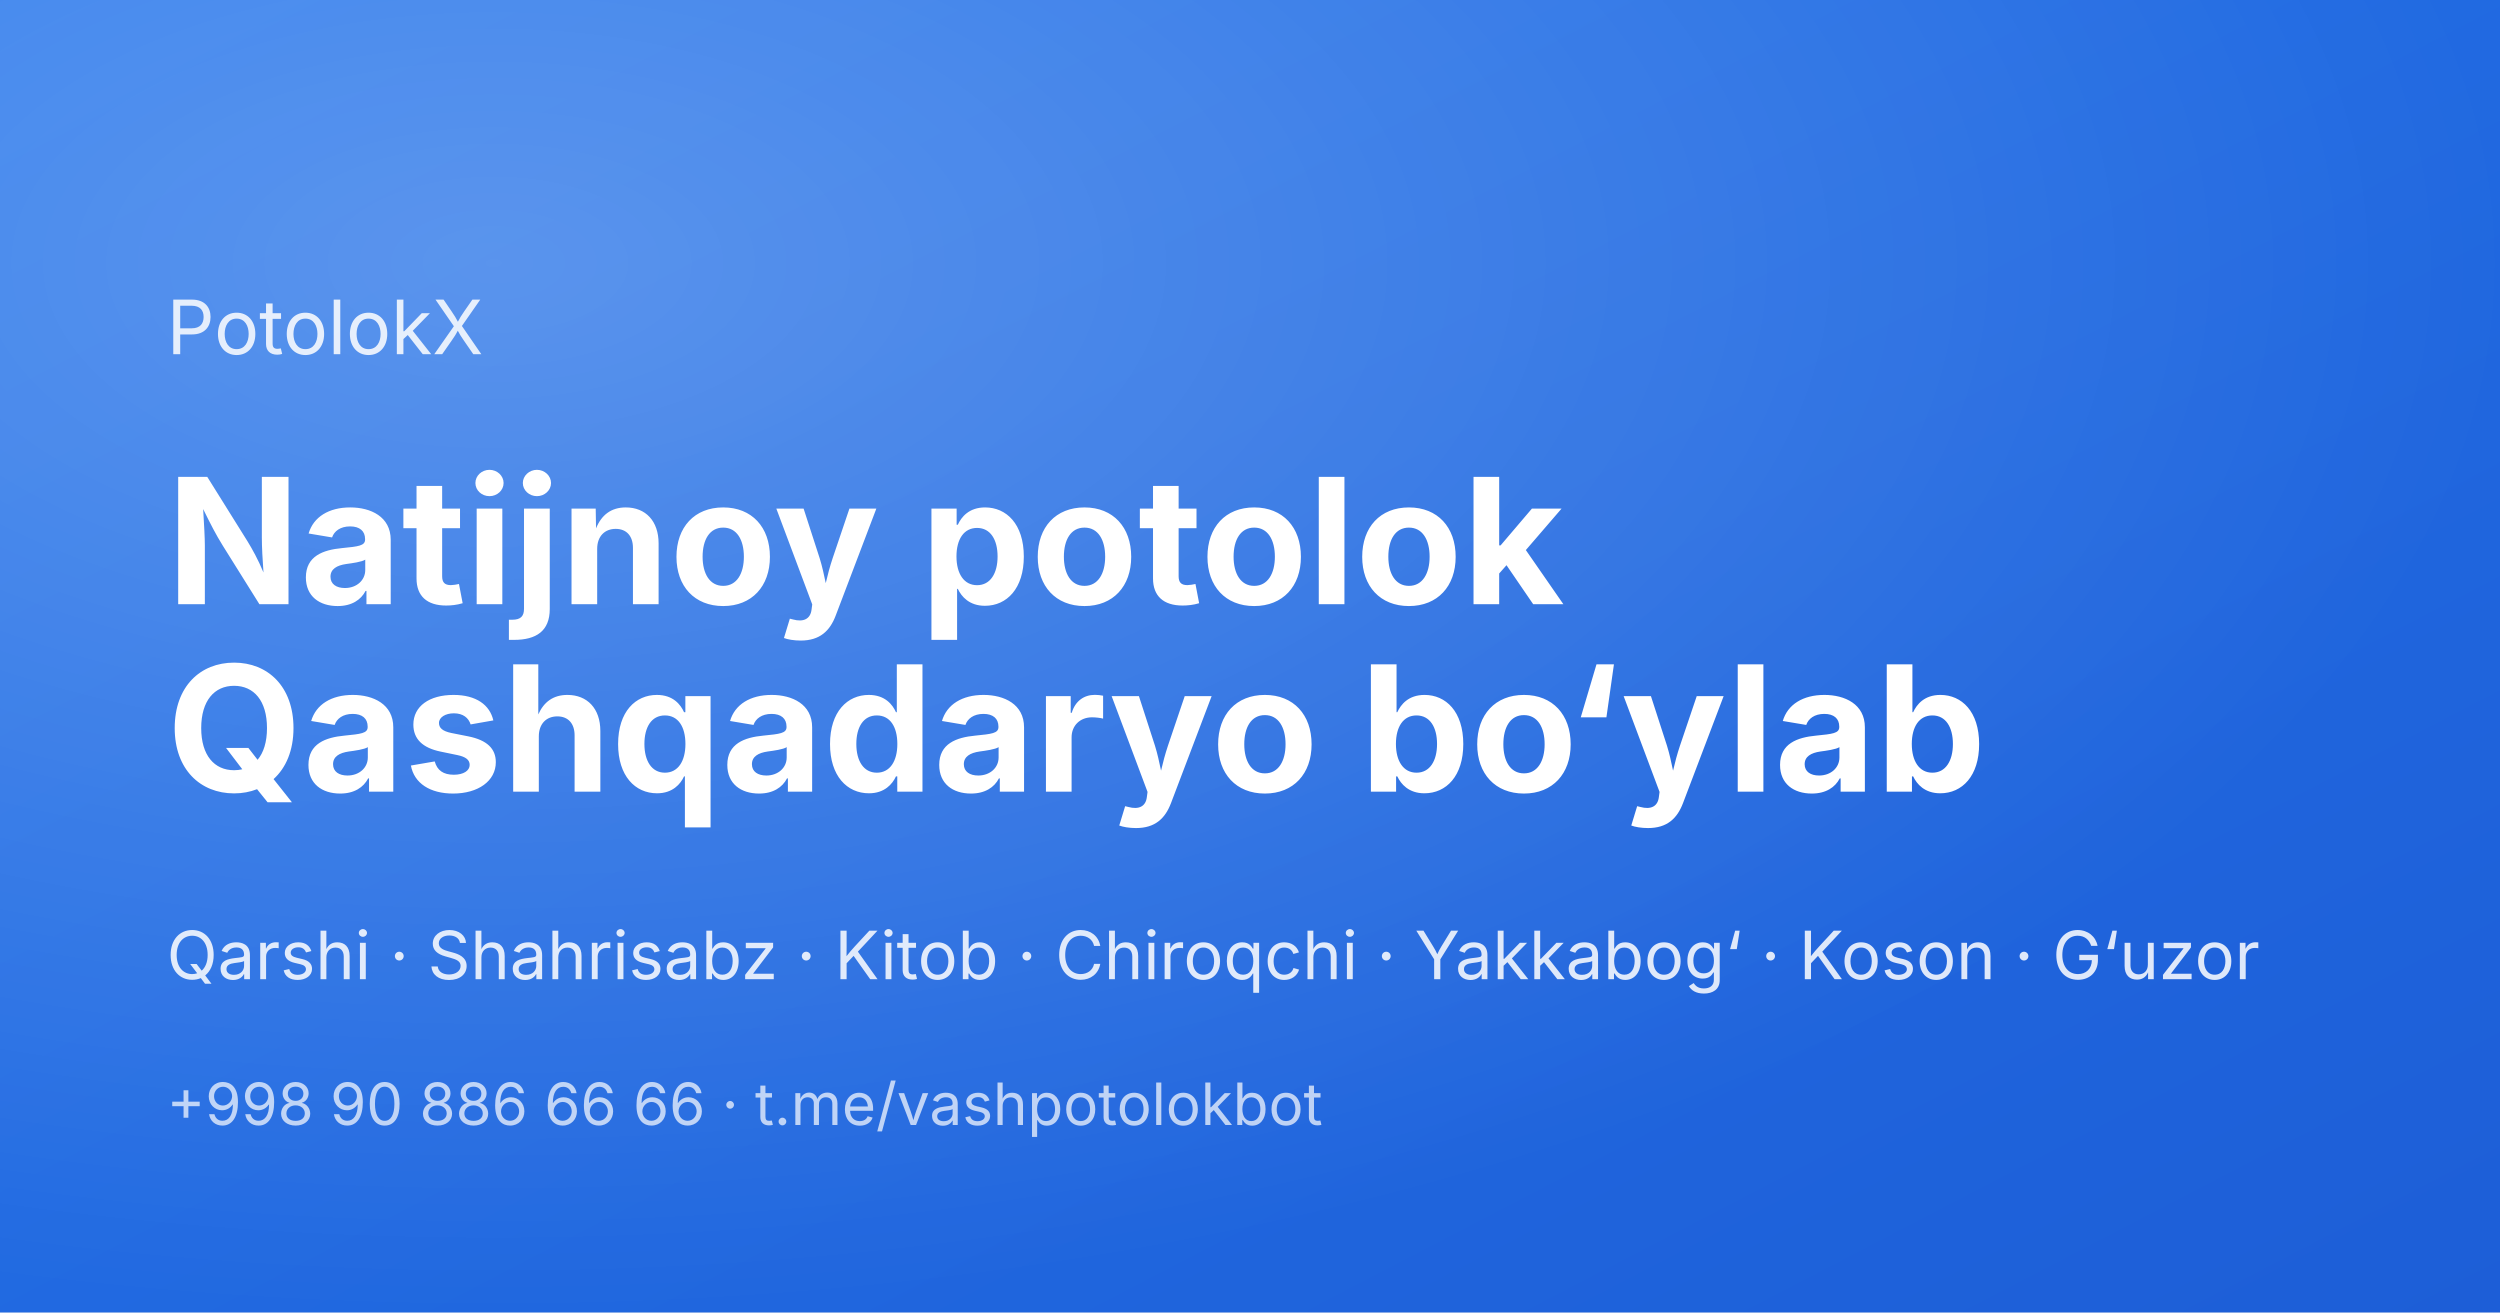
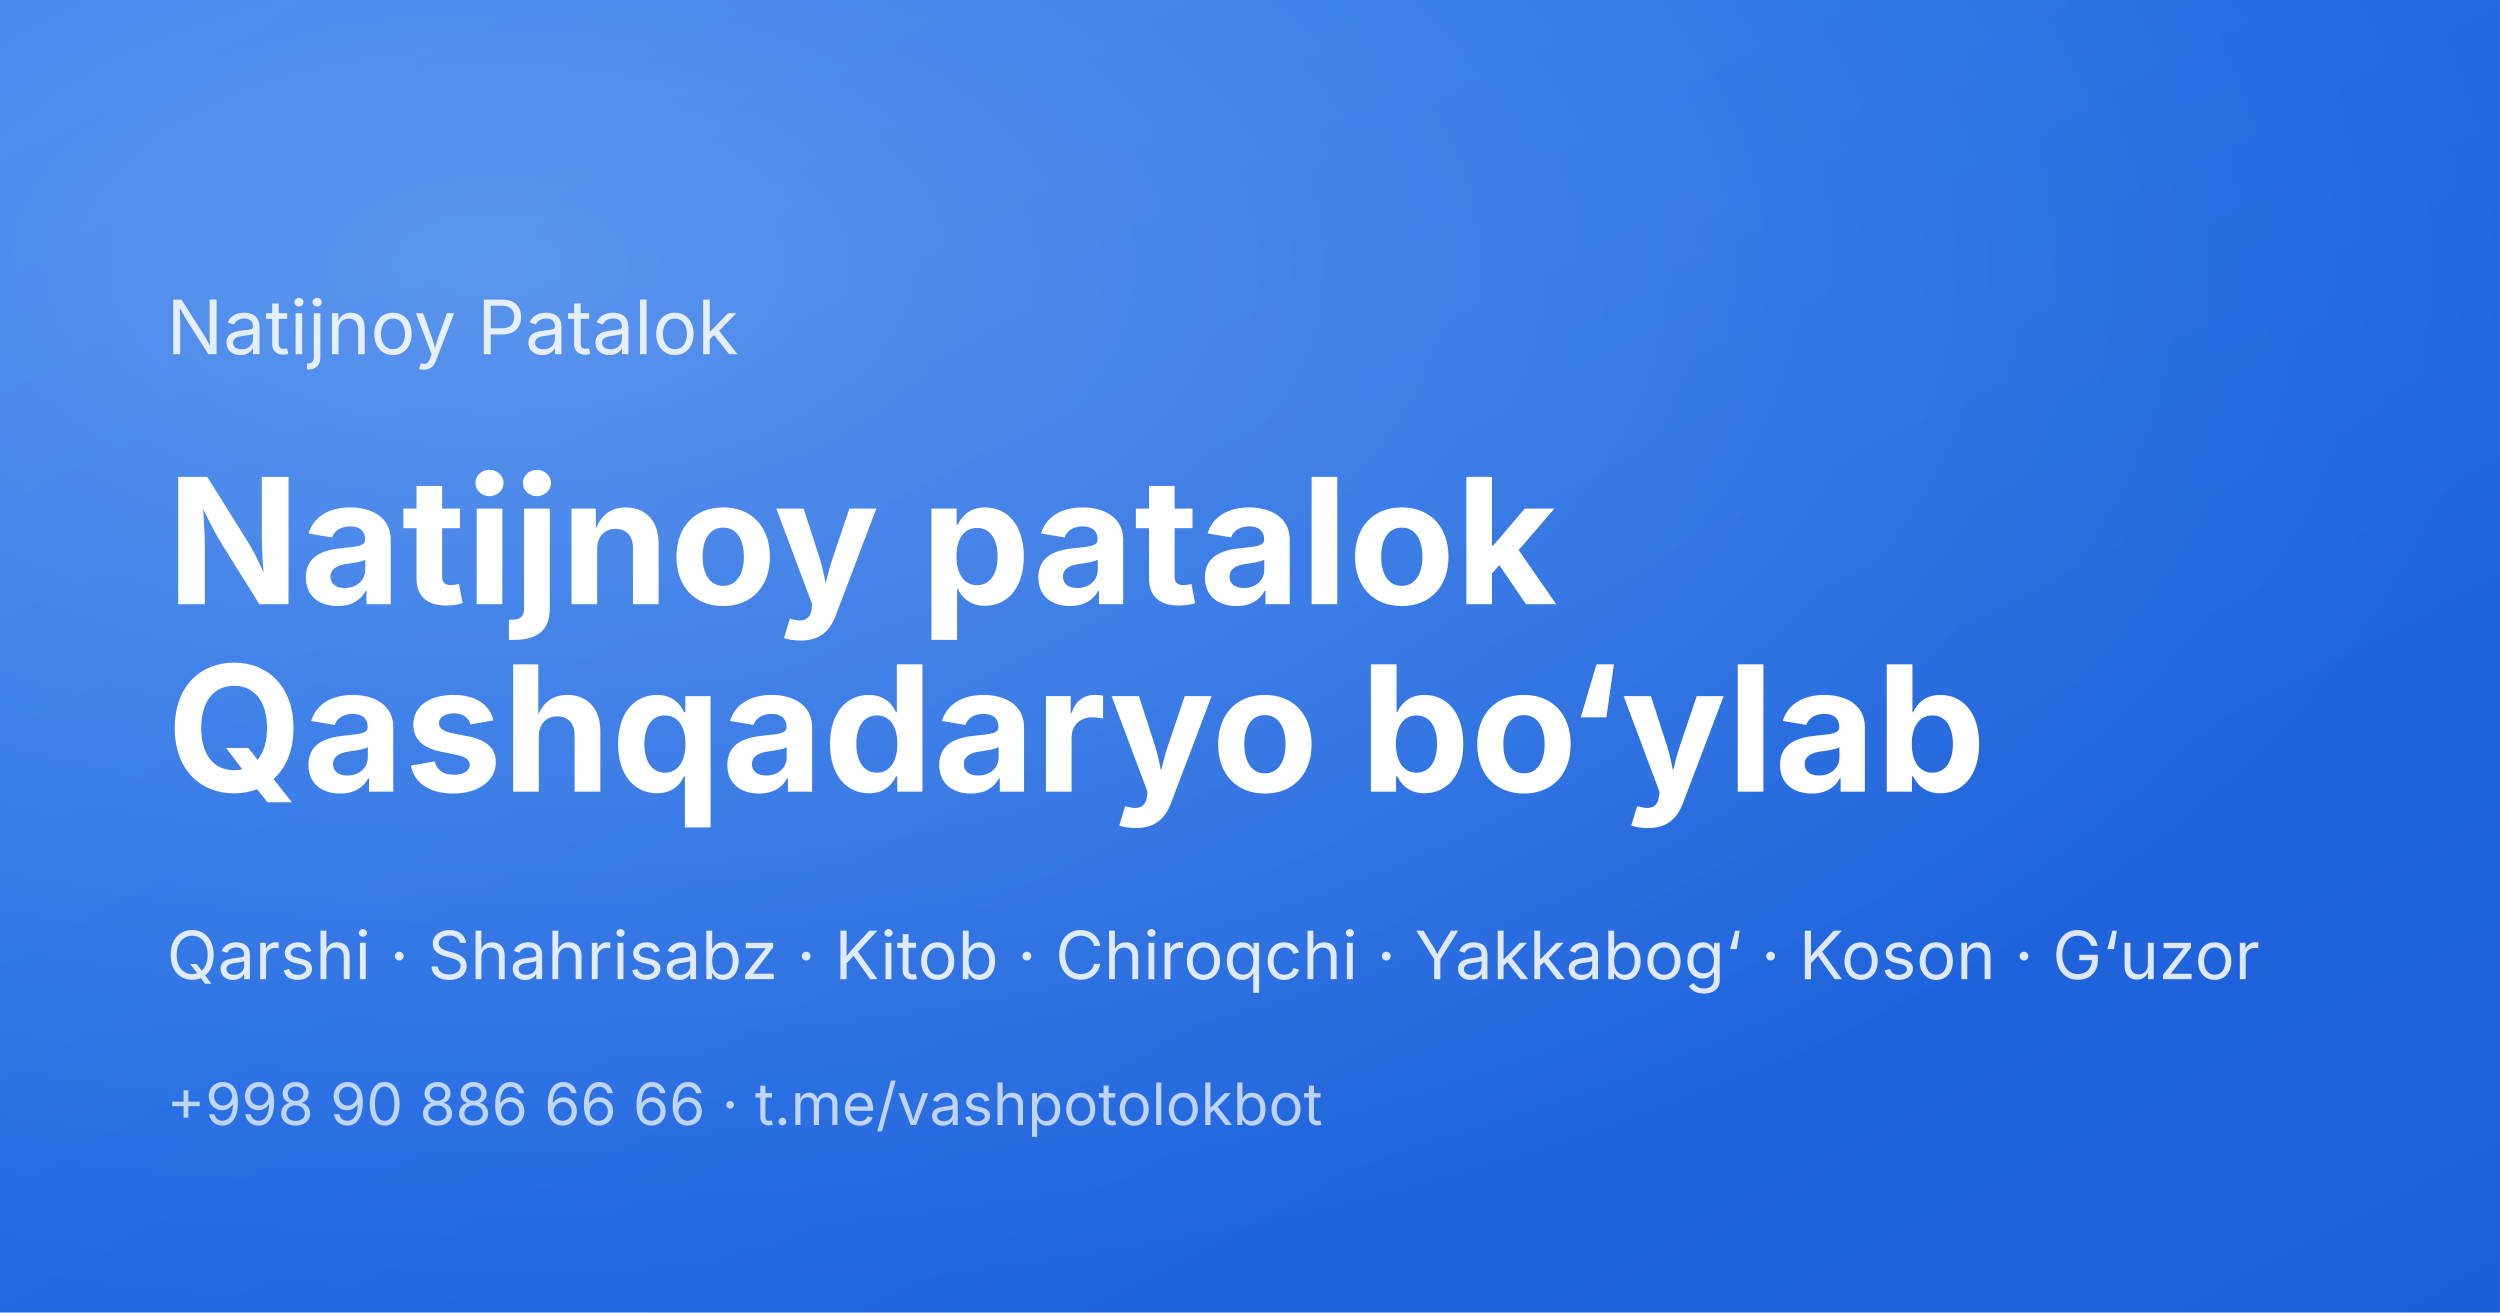
<svg xmlns="http://www.w3.org/2000/svg" width="1200" height="630" viewBox="0 0 1200 630">
  <defs>
    <linearGradient id="bg" x1="0" y1="0" x2="1" y2="1">
      <stop offset="0" stop-color="#2575eb" />
      <stop offset="1" stop-color="#1d5ed7" />
    </linearGradient>
    <radialGradient id="glow" cx="0.2" cy="0.2" r="0.8">
      <stop offset="0" stop-color="#ffffff" stop-opacity="0.25" />
      <stop offset="1" stop-color="#ffffff" stop-opacity="0" />
    </radialGradient>
  </defs>
  <rect width="1200" height="630" fill="url(#bg)" />
  <rect width="1200" height="630" fill="url(#glow)" />
  <g font-family="Inter, system-ui, sans-serif" fill="#ffffff">
-     <text x="80" y="170" font-size="36" opacity="0.85">PotolokX</text>
-     <text x="80" y="290" font-size="84" font-weight="700">Natijnoy potolok</text>
+     <text x="80" y="170" font-size="36" opacity="0.85">Natijnoy Patalok</text>
+     <text x="80" y="290" font-size="84" font-weight="700">Natijnoy patalok</text>
    <text x="80" y="380" font-size="84" font-weight="700">Qashqadaryo bo‘ylab</text>
    <text x="80" y="470" font-size="32" opacity="0.85">Qarshi · Shahrisabz · Kitob · Chiroqchi · Yakkabog‘ · Koson · G‘uzor</text>
    <text x="80" y="540" font-size="28" opacity="0.7">+998 90 886 66 66 · t.me/vashpotolokbot</text>
  </g>
</svg>
